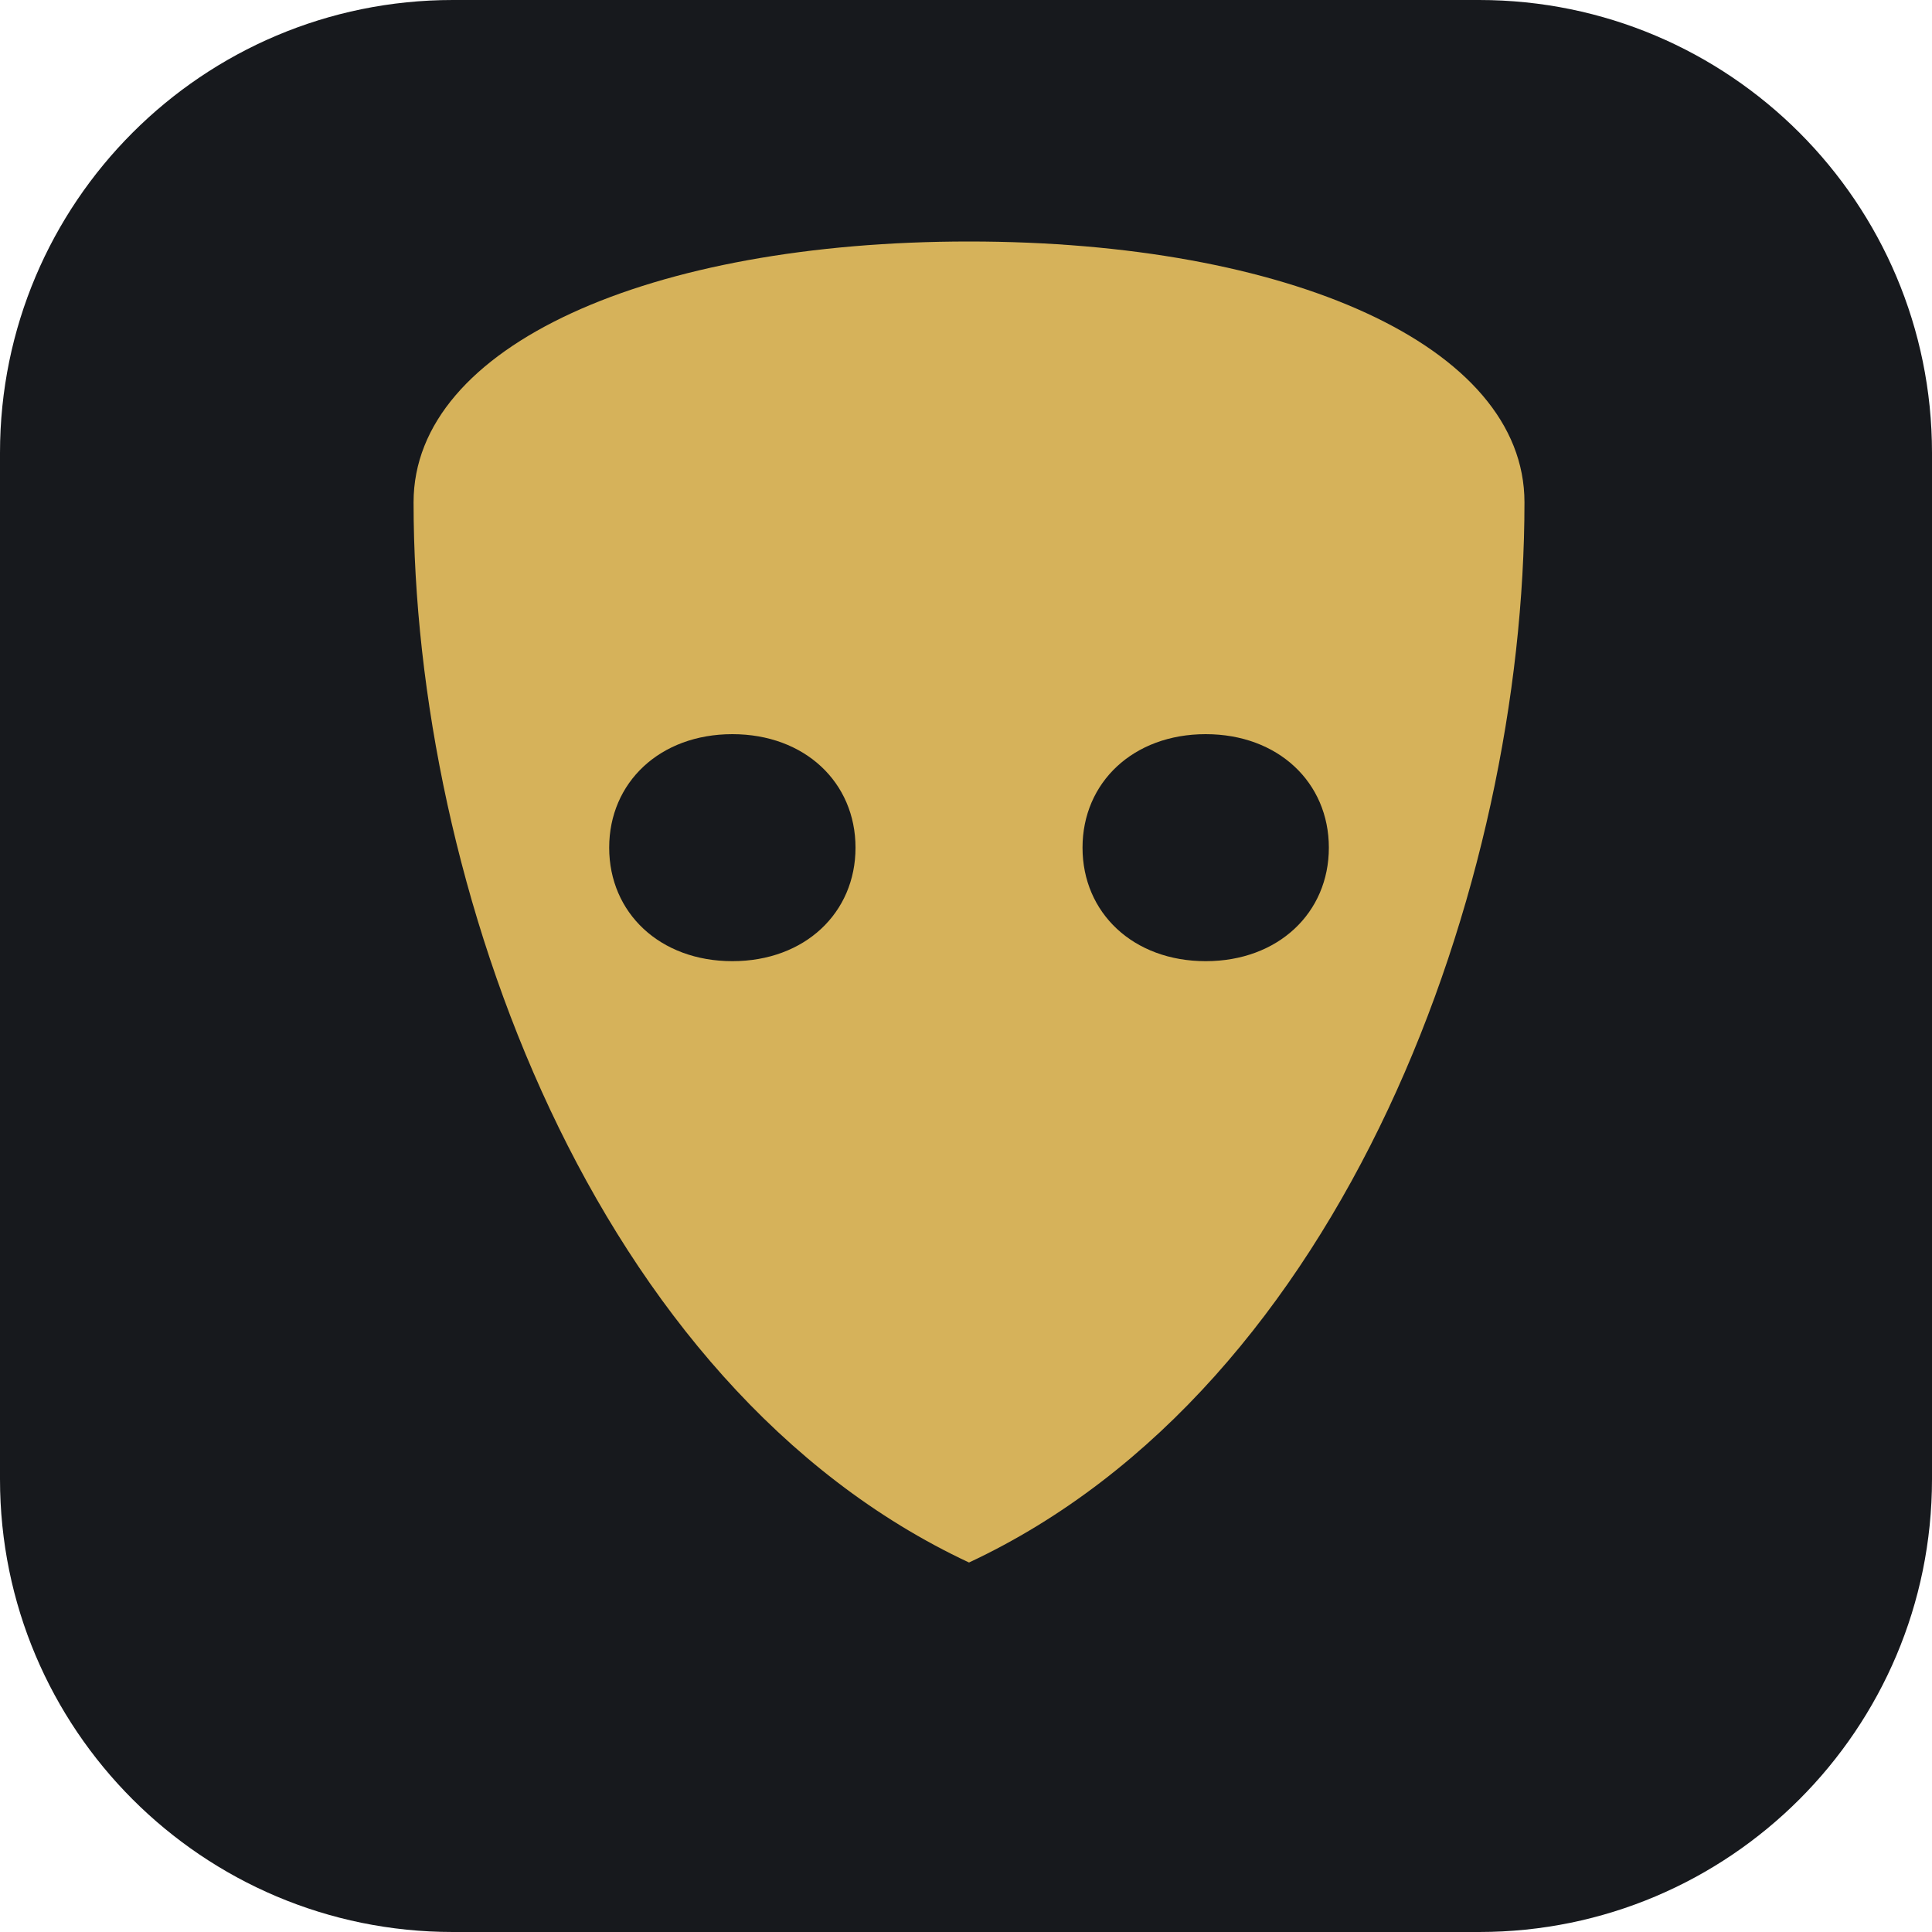
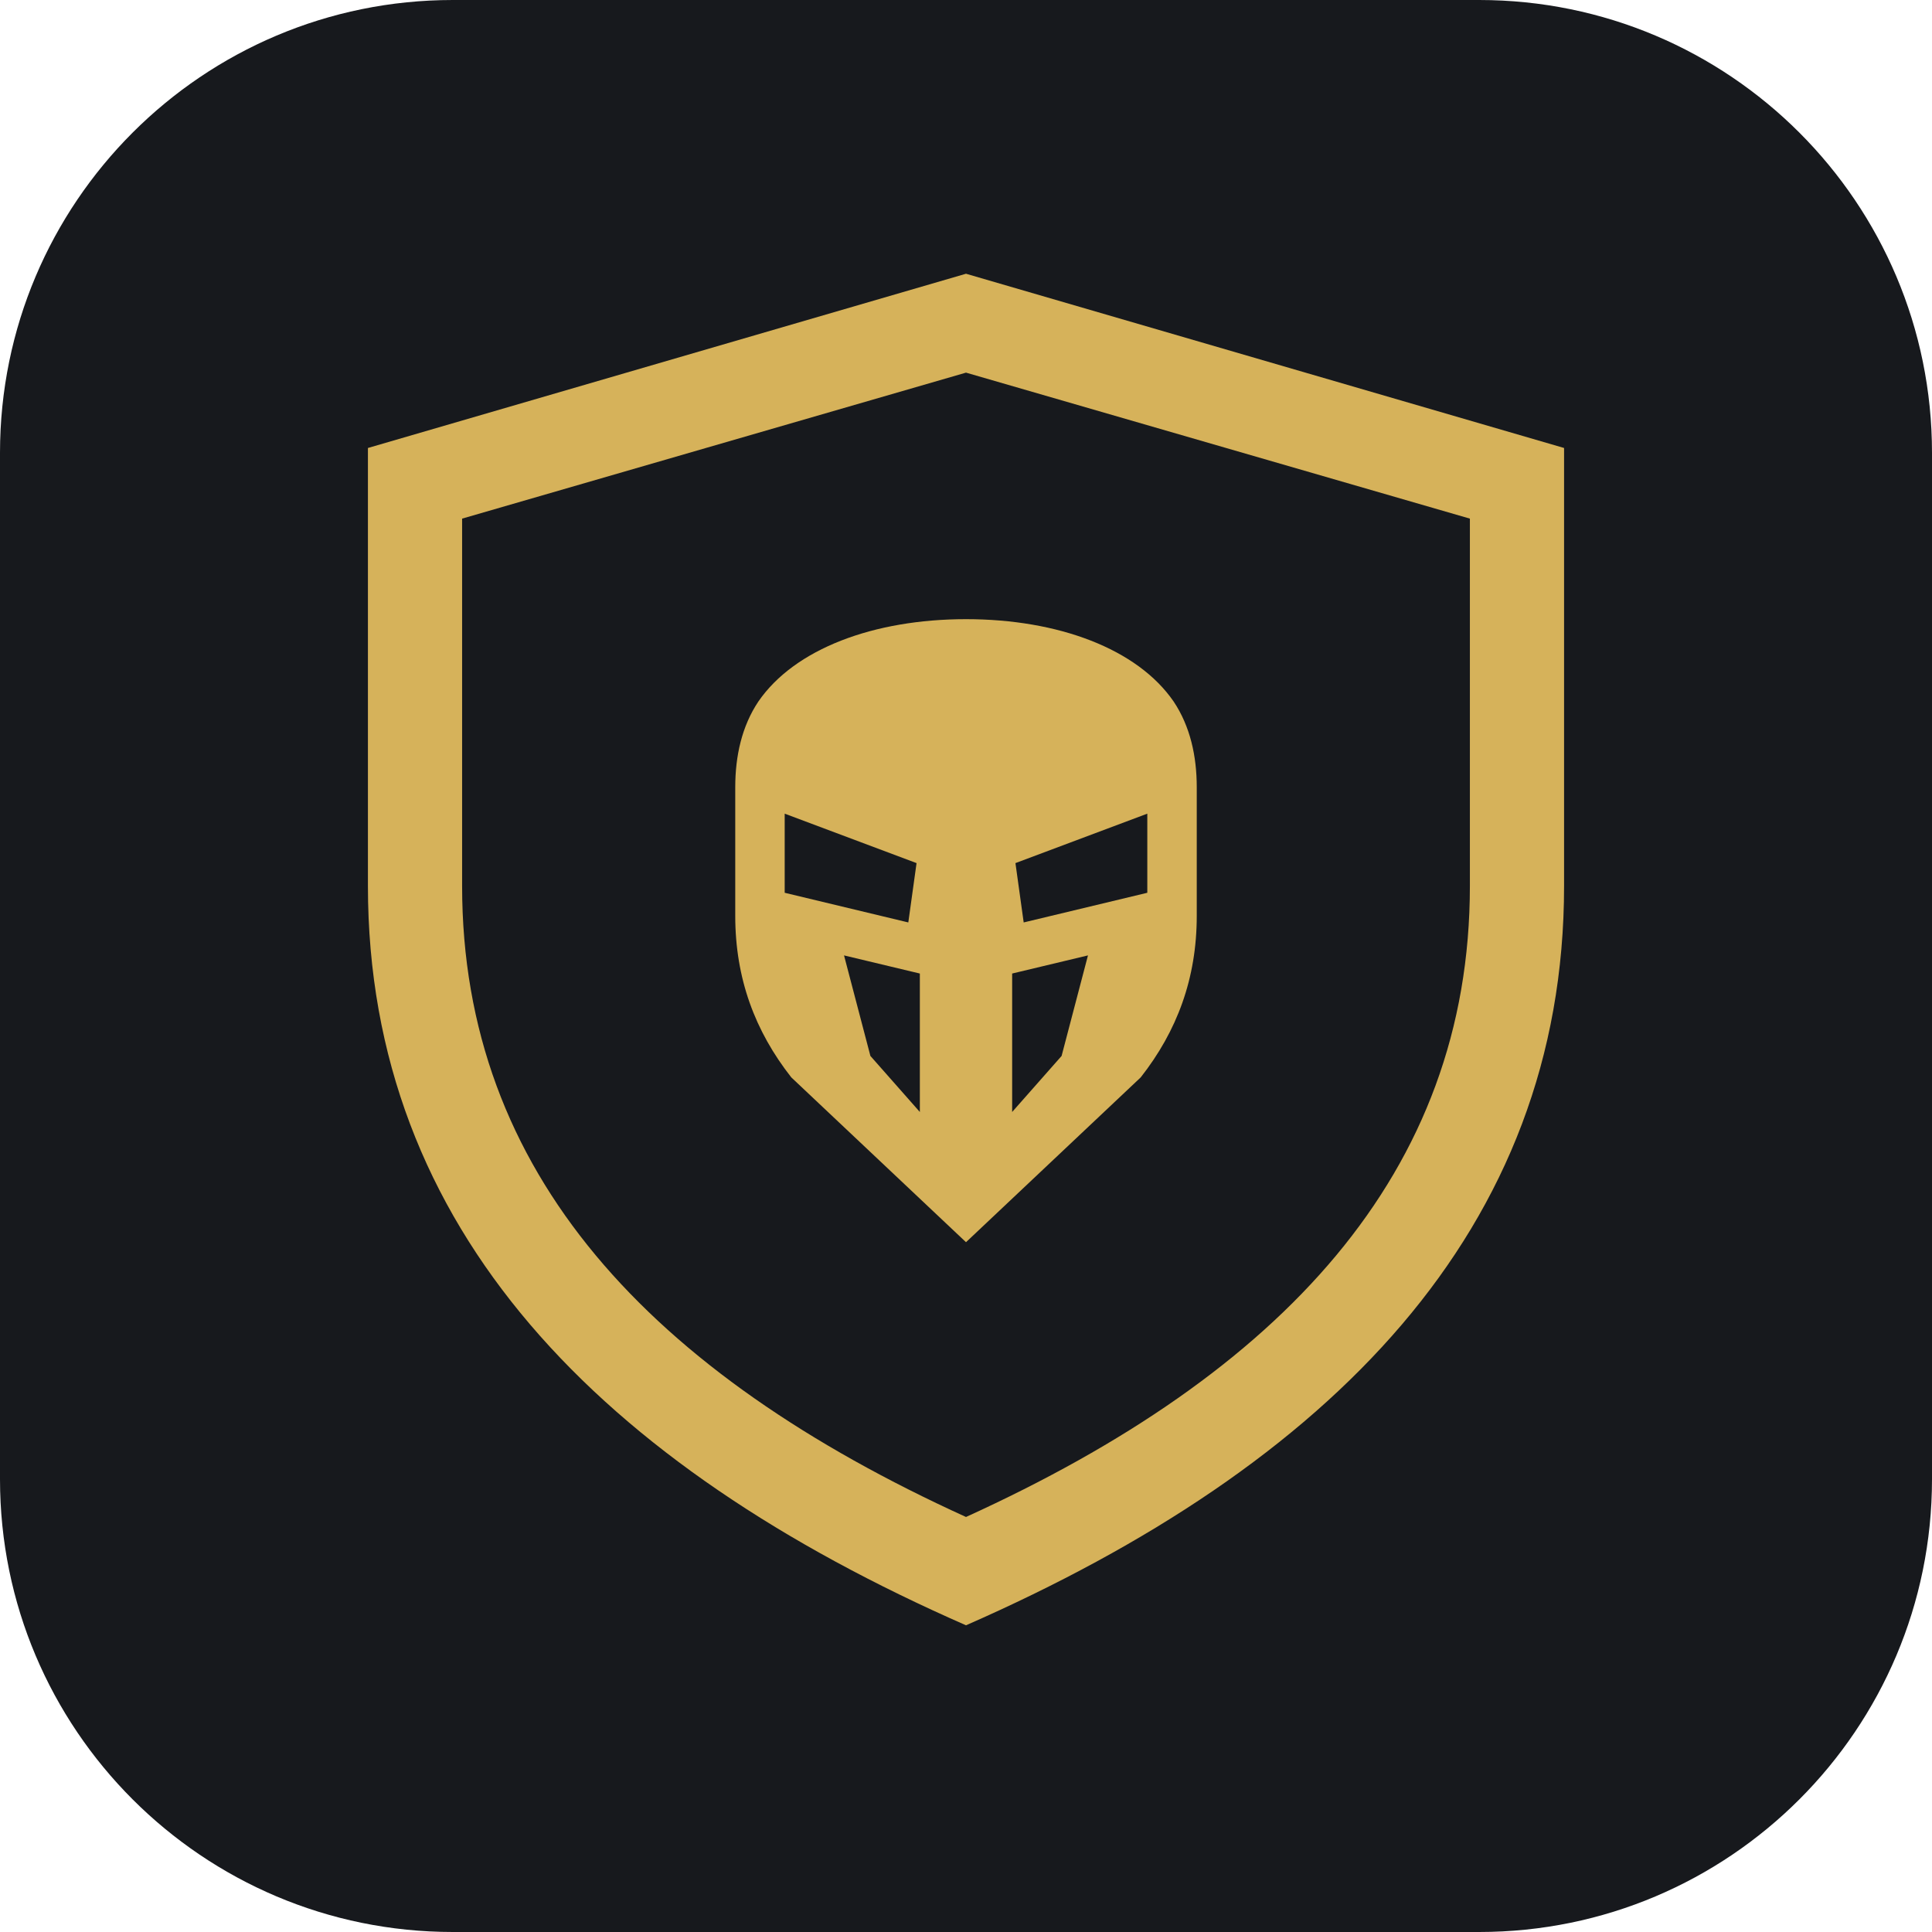
<svg xmlns="http://www.w3.org/2000/svg" viewBox="0 0 64 64">
  <rect width="64" height="64" rx="15" fill="#17191d" />
-   <g transform="translate(6.5 4) scale(0.8)">
-     <path fill="#d6b25a" fill-rule="evenodd" d="M32 5c13.2 0 23 4.3 23 10.8 0 15.8-7.4 36.6-23 43.9C16.4 52.4 9 31.6 9 15.8 9 9.3 18.8 5 32 5Zm-9.8 20.4c-3 0-5.1 2-5.1 4.7s2.1 4.7 5.1 4.7 5.1-2 5.1-4.7-2.1-4.7-5.1-4.7Zm19.6 0c-3 0-5.1 2-5.1 4.7s2.1 4.7 5.1 4.7 5.1-2 5.1-4.7-2.1-4.7-5.1-4.7Z" />
-     <path fill="none" stroke="#d6b25a" stroke-width="4.4" stroke-linecap="round" d="M23 43.6h18" />
+   <g transform="translate(32 32) scale(.78) translate(-32 -32)">
+     <path fill="#d6b25a" fill-rule="evenodd" d="M32 2.6 57.4 10v18.6c0 14.6-9.9 24.6-25.4 31.4C16.5 53.2 6.6 43.2 6.6 28.6V10Zm0 4.2L10.6 13v15.6c0 12.2 8 20.7 21.4 26.8 13.4-6.1 21.4-14.6 21.4-26.8V13Z" />
+     <g transform="translate(32 30.5) scale(.70) translate(-32 -30.5)">
+       <path fill="#d6b25a" fill-rule="evenodd" d="M32 11.6c-5.6 0-10.4 1.8-12.6 5C18.4 18.1 18 19.9 18 21.8v7.8c0 3.8 1.2 7 3.4 9.8L32 49.4l10.6-10c2.2-2.8 3.4-6 3.4-9.8v-7.8c0-1.9-.4-3.7-1.4-5.2-2.2-3.2-7-5-12.6-5ZM21 23.4l8 3-.5 3.6-7.5-1.8ZM43 23.4l-8 3 .5 3.6 7.5-1.8ZM24.6 32l4.6 1.1v8.4l-3-3.4ZM39.4 32l-4.6 1.1v8.4l3-3.4Z" />
+       <path fill="#d6b25a" fill-rule="evenodd" d="M42.8 16.2a2.3 2.3 0 1 1 0 4.6 2.3 2.3 0 0 1 0-4.6Z" />
+     </g>
  </g>
</svg>
